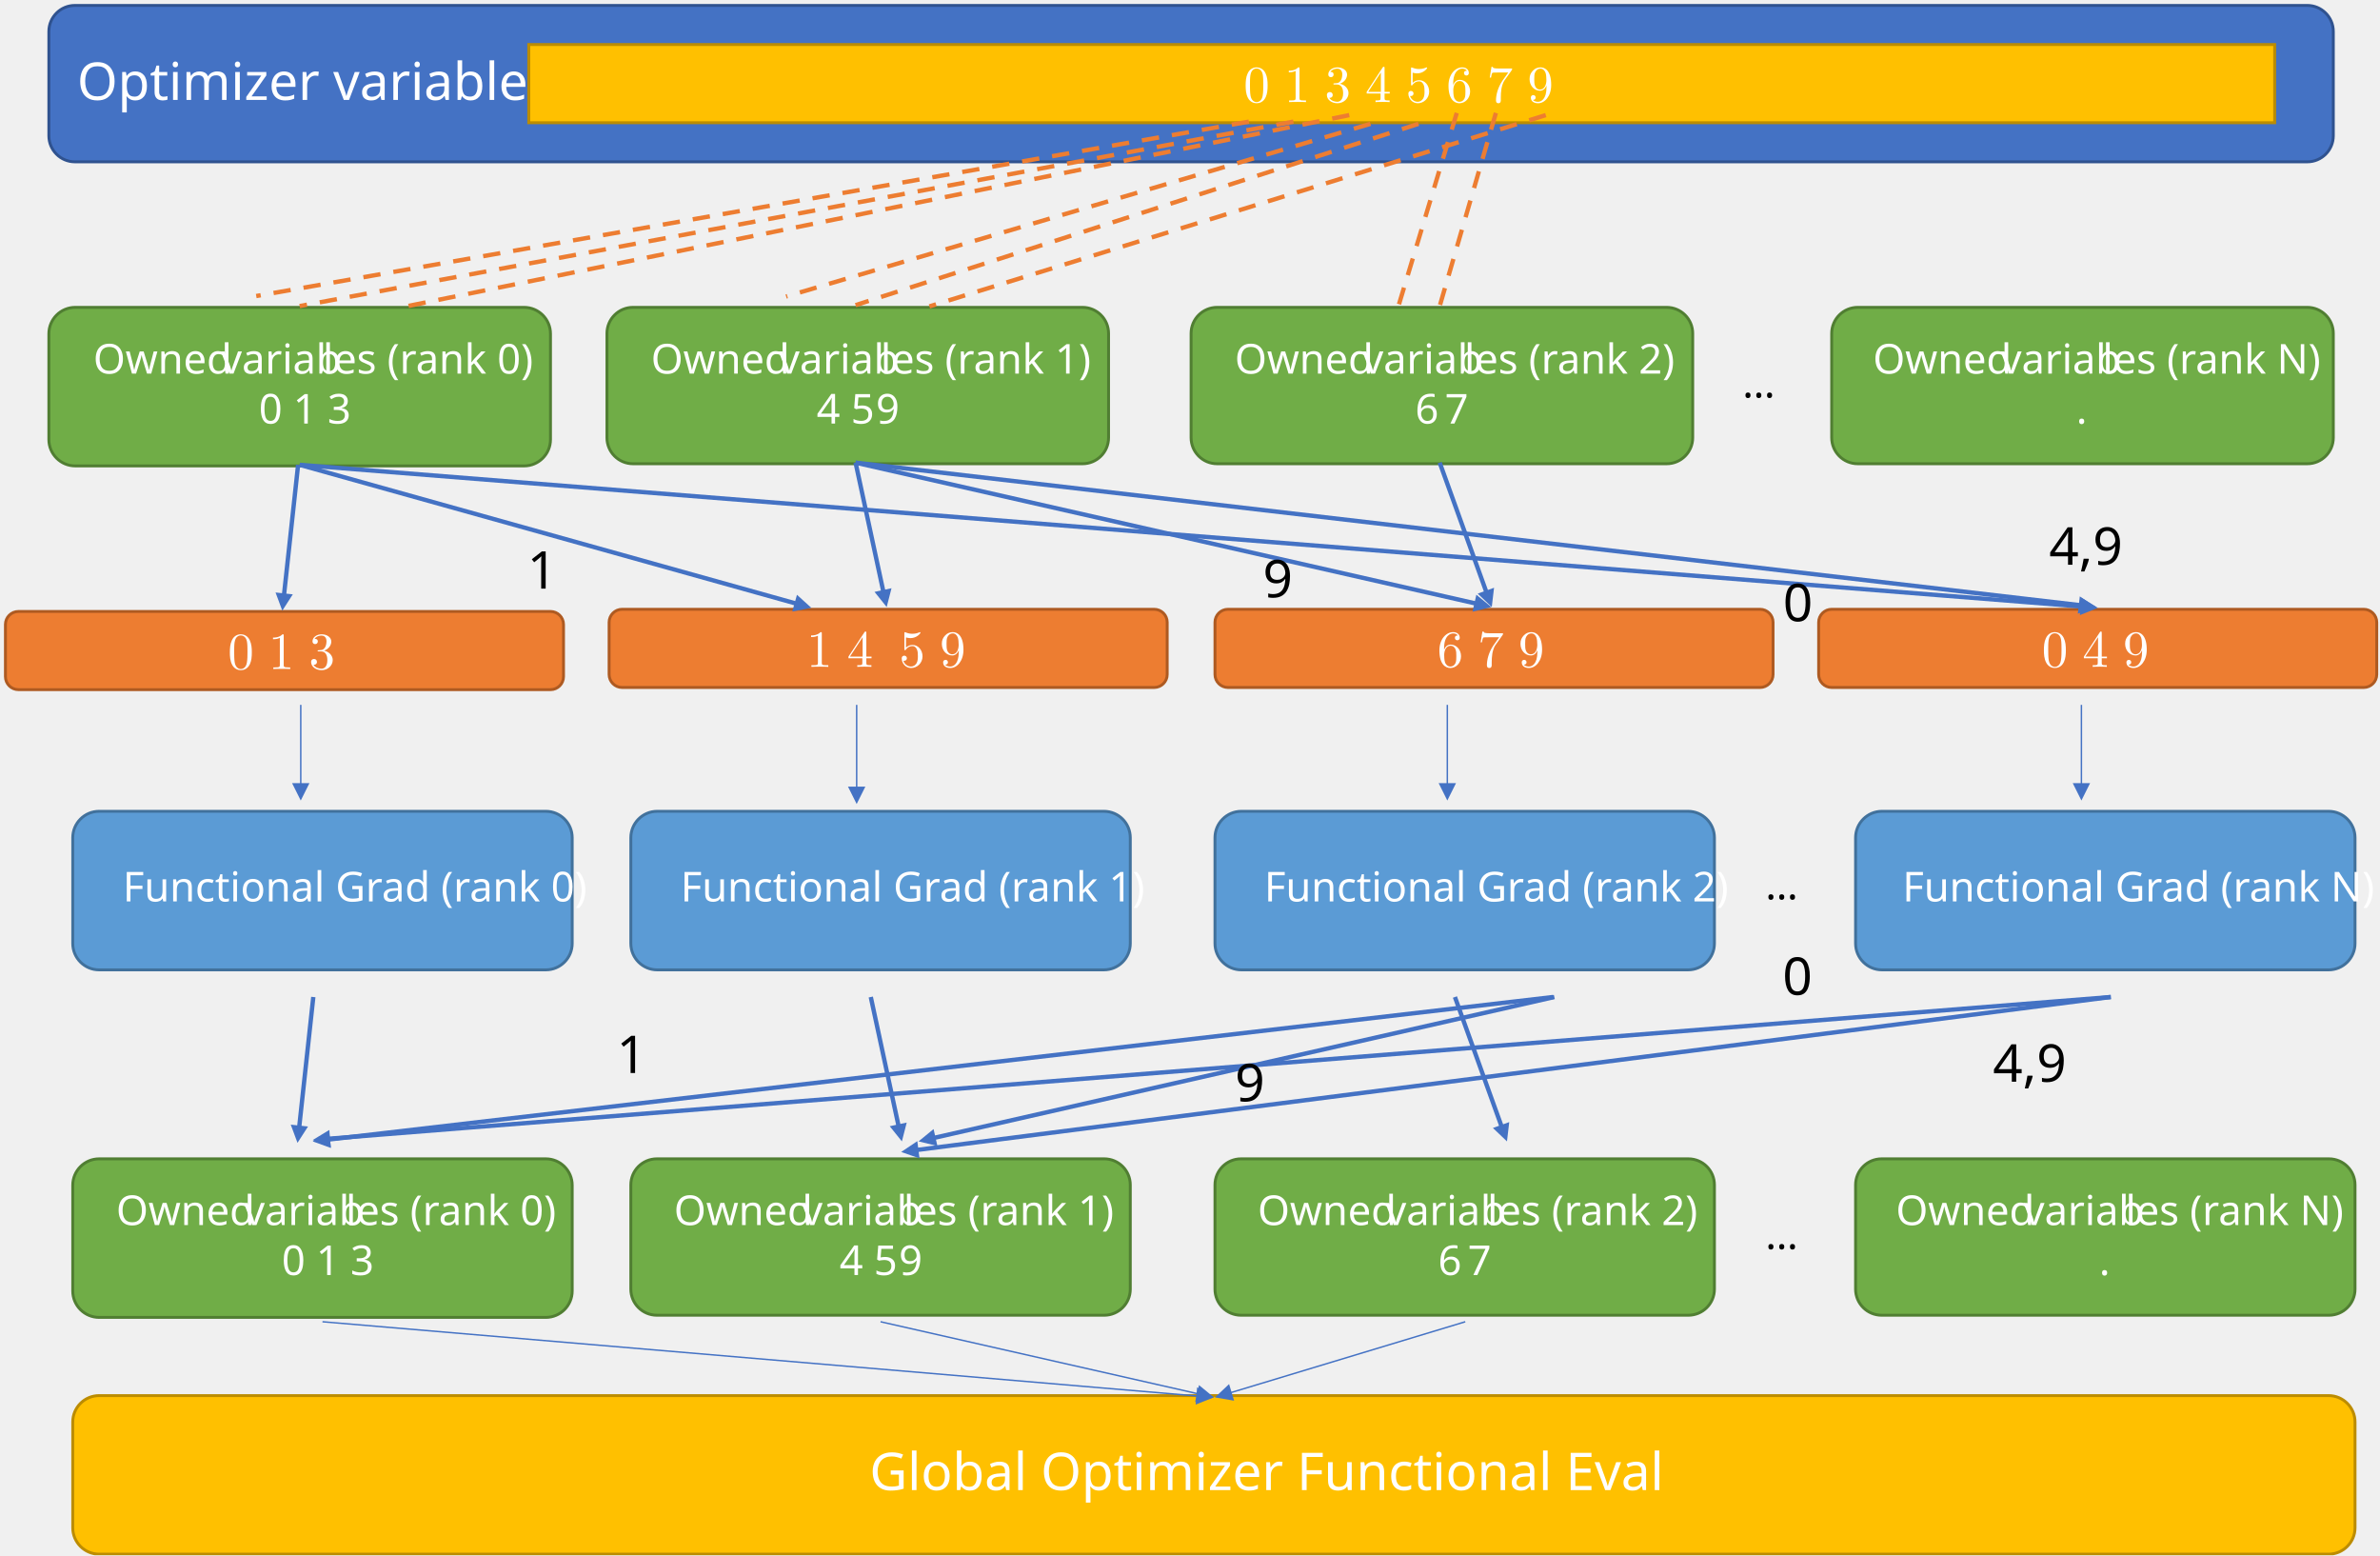
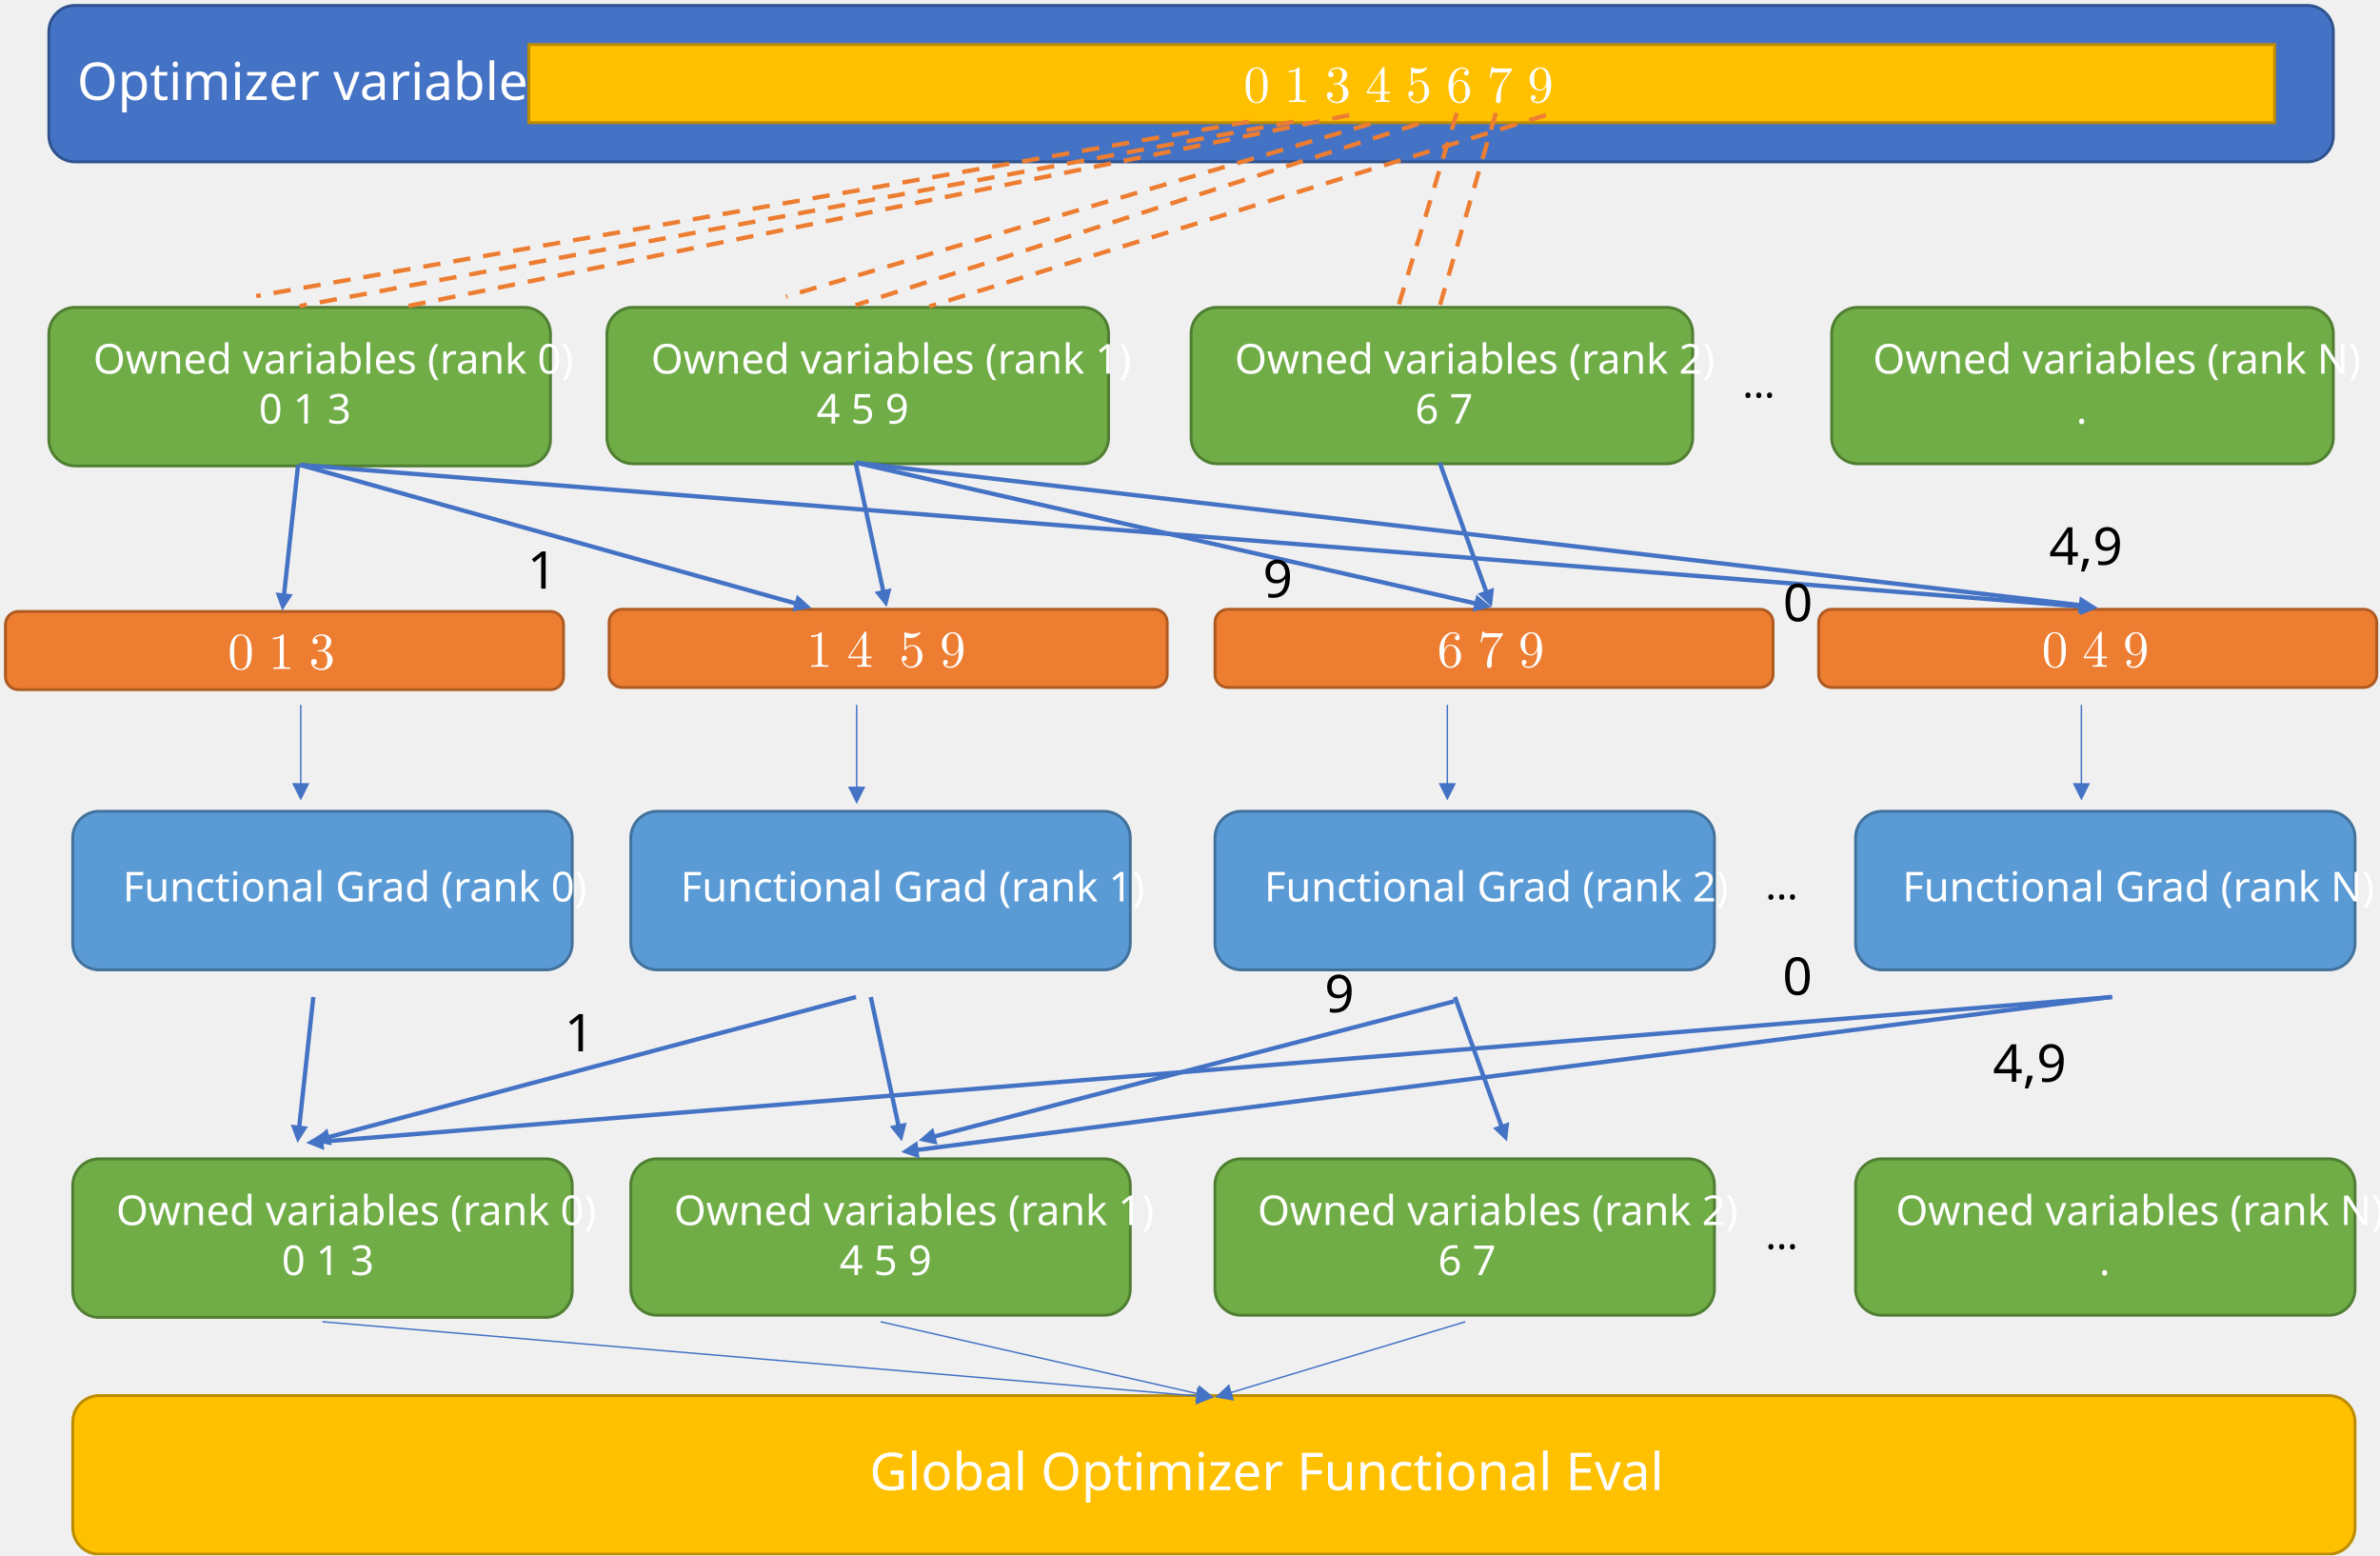
<svg xmlns="http://www.w3.org/2000/svg" width="1096" height="716" overflow="hidden">
  <defs>
    <clipPath id="clip0">
      <rect x="92" y="169" width="1096" height="716" />
    </clipPath>
  </defs>
  <g clip-path="url(#clip0)" transform="translate(-92 -169)">
    <path d="M114.5 183.501C114.5 176.873 119.873 171.5 126.501 171.5L1154.5 171.5C1161.13 171.5 1166.5 176.873 1166.5 183.501L1166.5 231.499C1166.5 238.127 1161.13 243.5 1154.5 243.5L126.501 243.5C119.873 243.5 114.5 238.127 114.5 231.499Z" stroke="#2F528F" stroke-width="1.333" stroke-miterlimit="8" fill="#4472C4" fill-rule="evenodd" />
    <text fill="#FFFFFF" font-family="Calibri,Calibri_MSFontService,sans-serif" font-weight="400" font-size="24" transform="translate(127.479 215)">Optimizer variables</text>
    <rect x="335.5" y="189.5" width="804" height="36" stroke="#BC8C00" stroke-width="1.333" stroke-miterlimit="8" fill="#FFC000" />
    <text fill="#FFFFFF" font-family="Cambria Math,Cambria Math_MSFontService,sans-serif" font-weight="400" font-size="24" transform="translate(664.692 216)">0<tspan font-size="24" x="13.333" y="0"> </tspan>
      <tspan font-size="24" x="18.667" y="0">1</tspan>
      <tspan font-size="24" x="32" y="0"> </tspan>
      <tspan font-size="24" x="37.333" y="0">3</tspan>
      <tspan font-size="24" x="50.667" y="0"> </tspan>
      <tspan font-size="24" x="56" y="0">4</tspan>
      <tspan font-size="24" x="69.333" y="0"> </tspan>
      <tspan font-size="24" x="74.667" y="0">5</tspan>
      <tspan font-size="24" x="88" y="0"> </tspan>
      <tspan font-size="24" x="93.333" y="0">6</tspan>
      <tspan font-size="24" x="106.667" y="0"> </tspan>
      <tspan font-size="24" x="112" y="0">7</tspan>
      <tspan font-size="24" x="125.333" y="0"> </tspan>
      <tspan font-size="24" x="130.667" y="0">9</tspan>
    </text>
    <path d="M94.5 456.5C94.5 453.186 97.186 450.5 100.5 450.5L345.5 450.5C348.814 450.5 351.5 453.186 351.5 456.5L351.5 480.5C351.5 483.814 348.814 486.5 345.5 486.5L100.5 486.5C97.186 486.5 94.5 483.814 94.5 480.5Z" stroke="#AE5A21" stroke-width="1.333" stroke-miterlimit="8" fill="#ED7D31" fill-rule="evenodd" />
    <text fill="#FFFFFF" font-family="Cambria Math,Cambria Math_MSFontService,sans-serif" font-weight="400" font-size="24" transform="translate(196.918 477)">0<tspan font-size="24" x="13.333" y="0"> </tspan>
      <tspan font-size="24" x="18.667" y="0">1</tspan>
      <tspan font-size="24" x="32" y="0"> </tspan>
      <tspan font-size="24" x="37.333" y="0">3</tspan>
    </text>
    <path d="M372.5 455.5C372.5 452.186 375.186 449.5 378.5 449.5L623.5 449.5C626.814 449.5 629.5 452.186 629.5 455.5L629.5 479.5C629.5 482.814 626.814 485.5 623.5 485.5L378.5 485.5C375.186 485.5 372.5 482.814 372.5 479.5Z" stroke="#AE5A21" stroke-width="1.333" stroke-miterlimit="8" fill="#ED7D31" fill-rule="evenodd" />
    <text fill="#FFFFFF" font-family="Cambria Math,Cambria Math_MSFontService,sans-serif" font-weight="400" font-size="24" transform="translate(463.377 476)">1<tspan font-size="24" x="13.333" y="0"> </tspan>
      <tspan font-size="24" x="18.667" y="0">4</tspan>
      <tspan font-size="24" x="32" y="0"> </tspan>
      <tspan font-size="24" x="37.333" y="0"> </tspan>
      <tspan font-size="24" x="42.667" y="0">5</tspan>
      <tspan font-size="24" x="56" y="0"> </tspan>
      <tspan font-size="24" x="61.333" y="0">9</tspan>
    </text>
    <path d="M651.5 455.5C651.5 452.186 654.186 449.5 657.5 449.5L902.5 449.5C905.814 449.5 908.5 452.186 908.5 455.5L908.5 479.5C908.5 482.814 905.814 485.5 902.5 485.5L657.5 485.5C654.186 485.5 651.5 482.814 651.5 479.5Z" stroke="#AE5A21" stroke-width="1.333" stroke-miterlimit="8" fill="#ED7D31" fill-rule="evenodd" />
    <text fill="#FFFFFF" font-family="Cambria Math,Cambria Math_MSFontService,sans-serif" font-weight="400" font-size="24" transform="translate(753.835 476)">6<tspan font-size="24" x="13.333" y="0"> </tspan>
      <tspan font-size="24" x="18.667" y="0">7</tspan>
      <tspan font-size="24" x="32" y="0"> </tspan>
      <tspan font-size="24" x="37.333" y="0">9</tspan>
    </text>
    <path d="M929.5 455.5C929.5 452.186 932.186 449.5 935.5 449.5L1180.5 449.5C1183.81 449.5 1186.5 452.186 1186.5 455.5L1186.5 479.5C1186.5 482.814 1183.81 485.5 1180.5 485.5L935.5 485.5C932.186 485.5 929.5 482.814 929.5 479.5Z" stroke="#AE5A21" stroke-width="1.333" stroke-miterlimit="8" fill="#ED7D31" fill-rule="evenodd" />
    <text fill="#FFFFFF" font-family="Cambria Math,Cambria Math_MSFontService,sans-serif" font-weight="400" font-size="24" transform="translate(1032.29 476)">0<tspan font-size="24" x="13.333" y="0"> </tspan>
      <tspan font-size="24" x="18.667" y="0">4</tspan>
      <tspan font-size="24" x="32" y="0"> </tspan>
      <tspan font-size="24" x="37.333" y="0">9</tspan>
    </text>
    <path d="M114.5 322.667C114.5 315.947 119.947 310.5 126.667 310.5L333.333 310.5C340.053 310.5 345.5 315.947 345.5 322.667L345.5 371.333C345.5 378.053 340.053 383.5 333.333 383.5L126.667 383.5C119.947 383.5 114.5 378.053 114.5 371.333Z" stroke="#507E32" stroke-width="1.333" stroke-miterlimit="8" fill="#70AD47" fill-rule="evenodd" />
-     <text fill="#FFFFFF" font-family="Calibri,Calibri_MSFontService,sans-serif" font-weight="400" font-size="19" transform="translate(134.919 341)">Owned<tspan font-size="19" x="58.833" y="0">variab</tspan>
-       <tspan font-size="19" x="105.727" y="0">les (rank 0)</tspan>
-       <tspan font-size="19" x="76.26" y="23">0 1 3</tspan>
+     <text fill="#FFFFFF" font-family="Calibri,Calibri_MSFontService,sans-serif" font-weight="400" font-size="19" transform="translate(134.919 341)">Owned variables (rank 0)<tspan font-size="19" x="76.26" y="23">0 1 3</tspan>
    </text>
    <path d="M371.5 322.5C371.5 315.873 376.873 310.5 383.5 310.5L590.5 310.5C597.127 310.5 602.5 315.873 602.5 322.5L602.5 370.5C602.5 377.127 597.127 382.5 590.5 382.5L383.5 382.5C376.873 382.5 371.5 377.127 371.5 370.5Z" stroke="#507E32" stroke-width="1.333" stroke-miterlimit="8" fill="#70AD47" fill-rule="evenodd" />
-     <text fill="#FFFFFF" font-family="Calibri,Calibri_MSFontService,sans-serif" font-weight="400" font-size="19" transform="translate(391.774 341)">Owned<tspan font-size="19" x="58.833" y="0">variab</tspan>
-       <tspan font-size="19" x="105.727" y="0">les (rank 1)</tspan>
-       <tspan font-size="19" x="76.26" y="23">4 5</tspan>
-       <tspan font-size="19" x="103.593" y="23">9</tspan>
+     <text fill="#FFFFFF" font-family="Calibri,Calibri_MSFontService,sans-serif" font-weight="400" font-size="19" transform="translate(391.774 341)">Owned variables (rank 1)<tspan font-size="19" x="76.26" y="23">4 5 9</tspan>
    </text>
    <path d="M640.5 322.5C640.5 315.873 645.873 310.5 652.5 310.5L859.5 310.5C866.127 310.5 871.5 315.873 871.5 322.5L871.5 370.5C871.5 377.127 866.127 382.5 859.5 382.5L652.5 382.5C645.873 382.5 640.5 377.127 640.5 370.5Z" stroke="#507E32" stroke-width="1.333" stroke-miterlimit="8" fill="#70AD47" fill-rule="evenodd" />
-     <text fill="#FFFFFF" font-family="Calibri,Calibri_MSFontService,sans-serif" font-weight="400" font-size="19" transform="translate(660.589 341)">Owned<tspan font-size="19" x="58.833" y="0">variab</tspan>
-       <tspan font-size="19" x="105.727" y="0">les (rank 2)</tspan>
-       <tspan font-size="19" x="83.093" y="23">6</tspan>
-       <tspan font-size="19" x="96.76" y="23">7</tspan>
+     <text fill="#FFFFFF" font-family="Calibri,Calibri_MSFontService,sans-serif" font-weight="400" font-size="19" transform="translate(660.589 341)">Owned variables (rank 2)<tspan font-size="19" x="83.093" y="23">6 7</tspan>
    </text>
    <path d="M935.5 322.5C935.5 315.873 940.873 310.5 947.5 310.5L1154.5 310.5C1161.13 310.5 1166.5 315.873 1166.5 322.5L1166.5 370.5C1166.5 377.127 1161.13 382.5 1154.5 382.5L947.5 382.5C940.873 382.5 935.5 377.127 935.5 370.5Z" stroke="#507E32" stroke-width="1.333" stroke-miterlimit="8" fill="#70AD47" fill-rule="evenodd" />
-     <text fill="#FFFFFF" font-family="Calibri,Calibri_MSFontService,sans-serif" font-weight="400" font-size="19" transform="translate(954.484 341)">Owned<tspan font-size="19" x="58.833" y="0">variab</tspan>
-       <tspan font-size="19" x="105.727" y="0">les (rank N)</tspan>
-       <tspan font-size="19" x="93.587" y="23">.</tspan>
+     <text fill="#FFFFFF" font-family="Calibri,Calibri_MSFontService,sans-serif" font-weight="400" font-size="19" transform="translate(954.484 341)">Owned variables (rank N)<tspan font-size="19" x="93.587" y="23">.</tspan>
      <tspan fill="#000000" font-size="19" x="-60.074" y="11">…</tspan>
    </text>
    <path d="M0 0 457.101 80.29" stroke="#ED7D31" stroke-width="2" stroke-linejoin="round" stroke-miterlimit="10" stroke-dasharray="8 6" fill="none" fill-rule="evenodd" transform="matrix(-1 0 0 1 667.101 225)" />
    <path d="M0 0 457.609 84.901" stroke="#ED7D31" stroke-width="2" stroke-linejoin="round" stroke-miterlimit="10" stroke-dasharray="8 6" fill="none" fill-rule="evenodd" transform="matrix(-1 0 0 1 687.609 225)" />
    <path d="M0 0 434.339 88.057" stroke="#ED7D31" stroke-width="2" stroke-linejoin="round" stroke-miterlimit="10" stroke-dasharray="8 6" fill="none" fill-rule="evenodd" transform="matrix(-1 0 0 1 713.339 222)" />
    <path d="M0 0 269.114 79.504" stroke="#ED7D31" stroke-width="2" stroke-linejoin="round" stroke-miterlimit="10" stroke-dasharray="8 6" fill="none" fill-rule="evenodd" transform="matrix(-1 0 0 1 723.114 226)" />
    <path d="M0 0 259.221 83.475" stroke="#ED7D31" stroke-width="2" stroke-linejoin="round" stroke-miterlimit="10" stroke-dasharray="8 6" fill="none" fill-rule="evenodd" transform="matrix(-1 0 0 1 745.221 226)" />
    <path d="M0 0 283.842 88.057" stroke="#ED7D31" stroke-width="2" stroke-linejoin="round" stroke-miterlimit="10" stroke-dasharray="8 6" fill="none" fill-rule="evenodd" transform="matrix(-1 0 0 1 803.842 222)" />
    <path d="M0 0 26.838 88.873" stroke="#ED7D31" stroke-width="2" stroke-linejoin="round" stroke-miterlimit="10" stroke-dasharray="8 6" fill="none" fill-rule="evenodd" transform="matrix(-1 0 0 1 762.838 221)" />
    <path d="M0 0 25.859 88.873" stroke="#ED7D31" stroke-width="2" stroke-linejoin="round" stroke-miterlimit="10" stroke-dasharray="8 6" fill="none" fill-rule="evenodd" transform="matrix(-1 0 0 1 780.859 221)" />
    <path d="M0.994-0.108 7.556 60.408 5.568 60.624-0.994 0.108ZM10.395 58.759 7.281 67.144 2.442 59.622Z" fill="#4472C4" transform="matrix(-1 0 0 1 229.281 383)" />
    <path d="M230.269 382.037 459.48 446.071 458.942 447.997 229.731 383.963ZM459.002 442.823 465.631 448.828 456.85 450.528Z" fill="#4472C4" />
    <path d="M486.978 381.789 499.897 441.74 497.941 442.161 485.022 382.211ZM502.548 439.804 500.323 448.467 494.728 441.49Z" fill="#4472C4" />
    <path d="M486.221 381.025 772.503 446.016 772.06 447.967 485.779 382.975ZM771.866 442.796 778.782 448.467 770.095 450.597Z" fill="#4472C4" />
    <path d="M755.941 381.661 777.646 441.857 775.765 442.535 754.059 382.339ZM780.016 439.585 778.967 448.467 772.49 442.299Z" fill="#4472C4" />
    <path d="M230.079 382.003 1051.53 447.303 1051.37 449.296 229.921 383.997ZM1050.44 444.207 1058.1 448.828 1049.8 452.182Z" fill="#4472C4" />
    <path d="M486.116 381.007 1050.73 446.703 1050.5 448.69 485.884 382.993ZM1049.76 443.569 1057.24 448.467 1048.83 451.516Z" fill="#4472C4" />
    <text font-family="Calibri,Calibri_MSFontService,sans-serif" font-weight="400" font-size="24" transform="translate(334.765 440)">1<tspan font-size="24" x="338.802" y="4">9</tspan>
      <tspan font-size="24" x="700.849" y="-11">4,9</tspan>
      <tspan font-size="24" x="578.307" y="15">0</tspan>
    </text>
    <path d="M125.5 554.667C125.5 547.947 130.947 542.5 137.667 542.5L343.333 542.5C350.053 542.5 355.5 547.947 355.5 554.667L355.5 603.333C355.5 610.053 350.053 615.5 343.333 615.5L137.667 615.5C130.947 615.5 125.5 610.053 125.5 603.333Z" stroke="#41719C" stroke-width="1.333" stroke-miterlimit="8" fill="#5B9BD5" fill-rule="evenodd" />
    <text fill="#FFFFFF" font-family="Calibri,Calibri_MSFontService,sans-serif" font-weight="400" font-size="19" transform="translate(148.532 584)">Functional Grad (rank 0)</text>
    <path d="M382.5 554.667C382.5 547.947 387.947 542.5 394.667 542.5L600.333 542.5C607.053 542.5 612.5 547.947 612.5 554.667L612.5 603.333C612.5 610.053 607.053 615.5 600.333 615.5L394.667 615.5C387.947 615.5 382.5 610.053 382.5 603.333Z" stroke="#41719C" stroke-width="1.333" stroke-miterlimit="8" fill="#5B9BD5" fill-rule="evenodd" />
    <text fill="#FFFFFF" font-family="Calibri,Calibri_MSFontService,sans-serif" font-weight="400" font-size="19" transform="translate(405.386 584)">Functional Grad (rank 1)</text>
    <path d="M651.5 554.667C651.5 547.947 656.947 542.5 663.667 542.5L869.333 542.5C876.053 542.5 881.5 547.947 881.5 554.667L881.5 603.333C881.5 610.053 876.053 615.5 869.333 615.5L663.667 615.5C656.947 615.5 651.5 610.053 651.5 603.333Z" stroke="#41719C" stroke-width="1.333" stroke-miterlimit="8" fill="#5B9BD5" fill-rule="evenodd" />
    <text fill="#FFFFFF" font-family="Calibri,Calibri_MSFontService,sans-serif" font-weight="400" font-size="19" transform="translate(674.201 584)">Functional Grad (rank 2)</text>
    <path d="M946.5 554.667C946.5 547.947 951.947 542.5 958.667 542.5L1164.33 542.5C1171.05 542.5 1176.5 547.947 1176.5 554.667L1176.5 603.333C1176.5 610.053 1171.05 615.5 1164.33 615.5L958.667 615.5C951.947 615.5 946.5 610.053 946.5 603.333Z" stroke="#41719C" stroke-width="1.333" stroke-miterlimit="8" fill="#5B9BD5" fill-rule="evenodd" />
    <text fill="#FFFFFF" font-family="Calibri,Calibri_MSFontService,sans-serif" font-weight="400" font-size="19" transform="translate(968.097 584)">Functional Grad (rank N)<tspan fill="#000000" font-size="19" x="-63.127" y="-1">…</tspan>
    </text>
    <path d="M230.833 493.5 230.833 530.872 230.167 530.872 230.167 493.5ZM234.5 529.539 230.5 537.539 226.5 529.539Z" fill="#4472C4" />
    <path d="M486.833 493.5 486.833 532.483 486.167 532.483 486.167 493.5ZM490.5 531.149 486.5 539.149 482.5 531.149Z" fill="#4472C4" />
    <path d="M758.833 493.5 758.833 530.872 758.167 530.872 758.167 493.5ZM762.5 529.539 758.5 537.539 754.5 529.539Z" fill="#4472C4" />
    <path d="M1050.83 493.5 1050.83 530.872 1050.17 530.872 1050.17 493.5ZM1054.5 529.539 1050.5 537.539 1046.5 529.539Z" fill="#4472C4" />
    <path d="M125.5 714.667C125.5 707.947 130.947 702.5 137.667 702.5L343.333 702.5C350.053 702.5 355.5 707.947 355.5 714.667L355.5 763.333C355.5 770.053 350.053 775.5 343.333 775.5L137.667 775.5C130.947 775.5 125.5 770.053 125.5 763.333Z" stroke="#507E32" stroke-width="1.333" stroke-miterlimit="8" fill="#70AD47" fill-rule="evenodd" />
-     <text fill="#FFFFFF" font-family="Calibri,Calibri_MSFontService,sans-serif" font-weight="400" font-size="19" transform="translate(145.478 733)">Owned<tspan font-size="19" x="58.833" y="0">variab</tspan>
-       <tspan font-size="19" x="105.727" y="0">les (rank 0)</tspan>
-       <tspan font-size="19" x="76.26" y="23">0 1 3</tspan>
+     <text fill="#FFFFFF" font-family="Calibri,Calibri_MSFontService,sans-serif" font-weight="400" font-size="19" transform="translate(145.478 733)">Owned variables (rank 0)<tspan font-size="19" x="76.26" y="23">0 1 3</tspan>
    </text>
    <path d="M382.5 714.5C382.5 707.873 387.873 702.5 394.5 702.5L600.5 702.5C607.127 702.5 612.5 707.873 612.5 714.5L612.5 762.5C612.5 769.127 607.127 774.5 600.5 774.5L394.5 774.5C387.873 774.5 382.5 769.127 382.5 762.5Z" stroke="#507E32" stroke-width="1.333" stroke-miterlimit="8" fill="#70AD47" fill-rule="evenodd" />
-     <text fill="#FFFFFF" font-family="Calibri,Calibri_MSFontService,sans-serif" font-weight="400" font-size="19" transform="translate(402.333 733)">Owned<tspan font-size="19" x="58.833" y="0">variab</tspan>
-       <tspan font-size="19" x="105.727" y="0">les (rank 1)</tspan>
-       <tspan font-size="19" x="76.26" y="23">4 5</tspan>
-       <tspan font-size="19" x="103.593" y="23">9</tspan>
+     <text fill="#FFFFFF" font-family="Calibri,Calibri_MSFontService,sans-serif" font-weight="400" font-size="19" transform="translate(402.333 733)">Owned variables (rank 1)<tspan font-size="19" x="76.26" y="23">4 5 9</tspan>
    </text>
    <path d="M651.5 714.5C651.5 707.873 656.873 702.5 663.5 702.5L869.5 702.5C876.127 702.5 881.5 707.873 881.5 714.5L881.5 762.5C881.5 769.127 876.127 774.5 869.5 774.5L663.5 774.5C656.873 774.5 651.5 769.127 651.5 762.5Z" stroke="#507E32" stroke-width="1.333" stroke-miterlimit="8" fill="#70AD47" fill-rule="evenodd" />
-     <text fill="#FFFFFF" font-family="Calibri,Calibri_MSFontService,sans-serif" font-weight="400" font-size="19" transform="translate(671.148 733)">Owned<tspan font-size="19" x="58.833" y="0">variab</tspan>
-       <tspan font-size="19" x="105.727" y="0">les (rank 2)</tspan>
-       <tspan font-size="19" x="83.093" y="23">6</tspan>
-       <tspan font-size="19" x="96.76" y="23">7</tspan>
+     <text fill="#FFFFFF" font-family="Calibri,Calibri_MSFontService,sans-serif" font-weight="400" font-size="19" transform="translate(671.148 733)">Owned variables (rank 2)<tspan font-size="19" x="83.093" y="23">6 7</tspan>
    </text>
    <path d="M946.5 714.5C946.5 707.873 951.873 702.5 958.5 702.5L1164.5 702.5C1171.13 702.5 1176.5 707.873 1176.5 714.5L1176.5 762.5C1176.5 769.127 1171.13 774.5 1164.5 774.5L958.5 774.5C951.873 774.5 946.5 769.127 946.5 762.5Z" stroke="#507E32" stroke-width="1.333" stroke-miterlimit="8" fill="#70AD47" fill-rule="evenodd" />
-     <text fill="#FFFFFF" font-family="Calibri,Calibri_MSFontService,sans-serif" font-weight="400" font-size="19" transform="translate(965.044 733)">Owned<tspan font-size="19" x="58.833" y="0">variab</tspan>
-       <tspan font-size="19" x="105.727" y="0">les (rank N)</tspan>
-       <tspan font-size="19" x="93.587" y="23">.</tspan>
+     <text fill="#FFFFFF" font-family="Calibri,Calibri_MSFontService,sans-serif" font-weight="400" font-size="19" transform="translate(965.044 733)">Owned variables (rank N)<tspan font-size="19" x="93.587" y="23">.</tspan>
      <tspan fill="#000000" font-size="19" x="-60.074" y="11">…</tspan>
    </text>
    <path d="M0.994-0.108 7.556 60.408 5.568 60.624-0.994 0.108ZM10.395 58.759 7.281 67.144 2.442 59.622Z" fill="#4472C4" transform="matrix(-1 0 0 1 236.281 628)" />
    <path d="M493.978 627.789 506.897 687.74 504.941 688.161 492.022 628.211ZM509.548 685.804 507.323 694.468 501.728 687.49Z" fill="#4472C4" />
    <path d="M762.941 627.661 784.646 687.857 782.765 688.535 761.059 628.339ZM787.016 685.585 785.967 694.468 779.49 688.299Z" fill="#4472C4" />
    <path d="M0.127-0.992 550.433 69.498 550.179 71.482-0.127 0.992ZM549.491 66.353 556.917 71.337 548.474 74.288Z" fill="#4472C4" transform="matrix(-1 0 0 1 1063.92 628)" />
-     <path d="M0.221-0.975 286.503 64.016 286.06 65.967-0.221 0.975ZM285.866 60.796 292.782 66.467 284.095 68.597Z" fill="#4472C4" transform="matrix(-1 0 0 1 807.782 628)" />
-     <path d="M0.079-0.997 821.527 64.303 821.369 66.296-0.079 0.997ZM820.437 61.207 828.095 65.828 819.803 69.181Z" fill="#4472C4" transform="matrix(-1 0 0 1 1064.1 628)" />
-     <path d="M0.116-0.993 564.733 64.703 564.502 66.69-0.116 0.993ZM563.757 61.569 571.241 66.467 562.832 69.516Z" fill="#4472C4" transform="matrix(-1 0 0 1 807.241 628)" />
-     <text font-family="Calibri,Calibri_MSFontService,sans-serif" font-weight="400" font-size="24" transform="translate(375.942 663)">1<tspan font-size="24" x="284.784" y="13">9</tspan>
-       <tspan font-size="24" x="633.787" y="4">4,9</tspan>
-       <tspan font-size="24" x="536.929" y="-36">0</tspan>
+     <path d="M0.252-0.968 240.349 61.456 239.846 63.391-0.252 0.968ZM239.814 58.217 246.55 64.101 237.8 65.959Z" fill="#4472C4" transform="matrix(-1 0 0 1 761.55 630)" />
+     <path d="M0.08-0.997 825.172 65.611 825.011 67.604-0.08 0.997ZM824.084 62.513 831.736 67.144 823.44 70.487Z" fill="#4472C4" transform="matrix(-1 0 0 1 1064.74 628)" />
+     <path d="M0.257-0.966 244.004 63.789 243.49 65.722-0.257 0.966ZM243.485 60.547 250.19 66.467 241.431 68.279Z" fill="#4472C4" transform="matrix(-1 0 0 1 486.19 628)" />
+     <text font-family="Calibri,Calibri_MSFontService,sans-serif" font-weight="400" font-size="24" transform="translate(351.924 653)">1<tspan font-size="24" x="350.03" y="-18">9</tspan>
+       <tspan font-size="24" x="657.805" y="14">4,9</tspan>
+       <tspan font-size="24" x="560.947" y="-26">0</tspan>
    </text>
    <path d="M125.5 823.667C125.5 816.948 130.948 811.5 137.667 811.5L1164.33 811.5C1171.05 811.5 1176.5 816.948 1176.5 823.667L1176.5 872.333C1176.5 879.052 1171.05 884.5 1164.33 884.5L137.667 884.5C130.948 884.5 125.5 879.052 125.5 872.333Z" stroke="#BC8C00" stroke-width="1.333" stroke-miterlimit="8" fill="#FFC000" fill-rule="evenodd" />
    <text fill="#FFFFFF" font-family="Calibri,Calibri_MSFontService,sans-serif" font-weight="400" font-size="24" transform="translate(492.423 855)">Global Optimizer Functional Eval</text>
    <path d="M240.528 777.168 644.293 811.439 644.237 812.103 240.472 777.832ZM643.274 807.672 650.907 812.335 642.598 815.644Z" fill="#4472C4" />
    <path d="M497.574 777.175 644.625 810.535 644.478 811.185 497.426 777.825ZM644.136 806.664 651.053 812.335 642.366 814.466Z" fill="#4472C4" />
    <path d="M0.096-0.319 108.977 32.587 108.784 33.225-0.096 0.319ZM108.762 28.691 115.262 34.835 106.447 36.349Z" fill="#4472C4" transform="matrix(-1 0 0 1 766.762 777.5)" />
  </g>
</svg>
